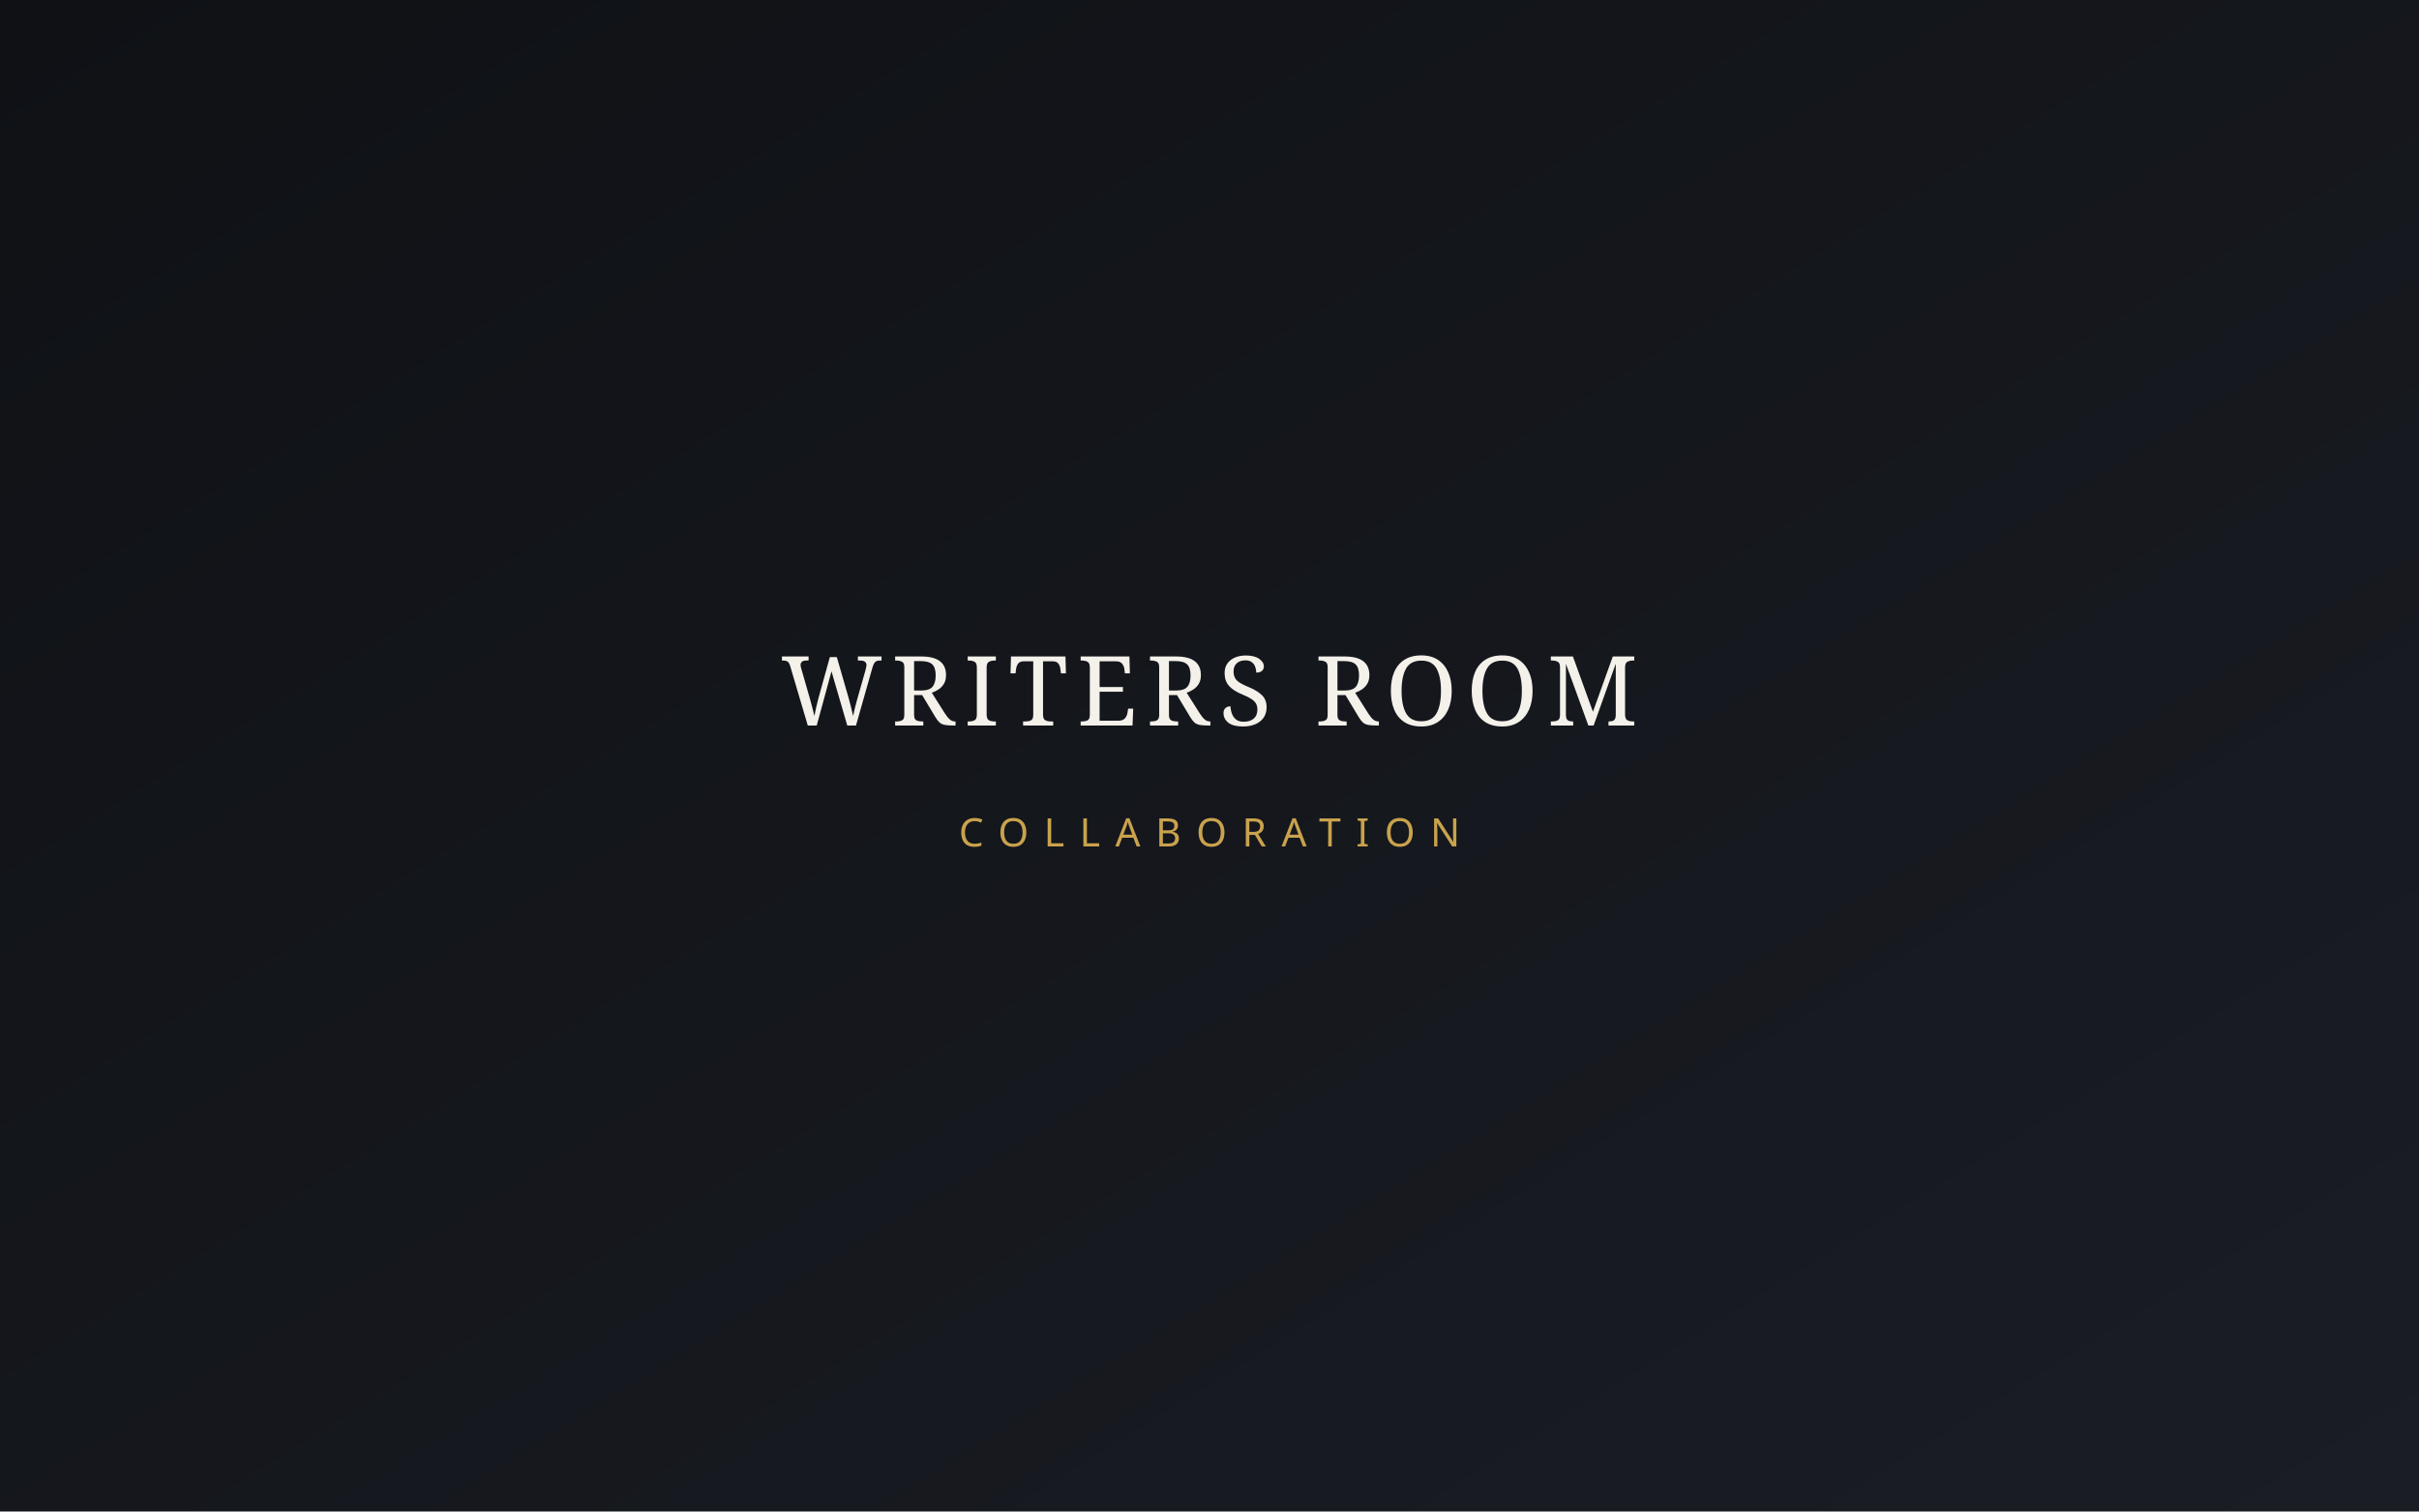
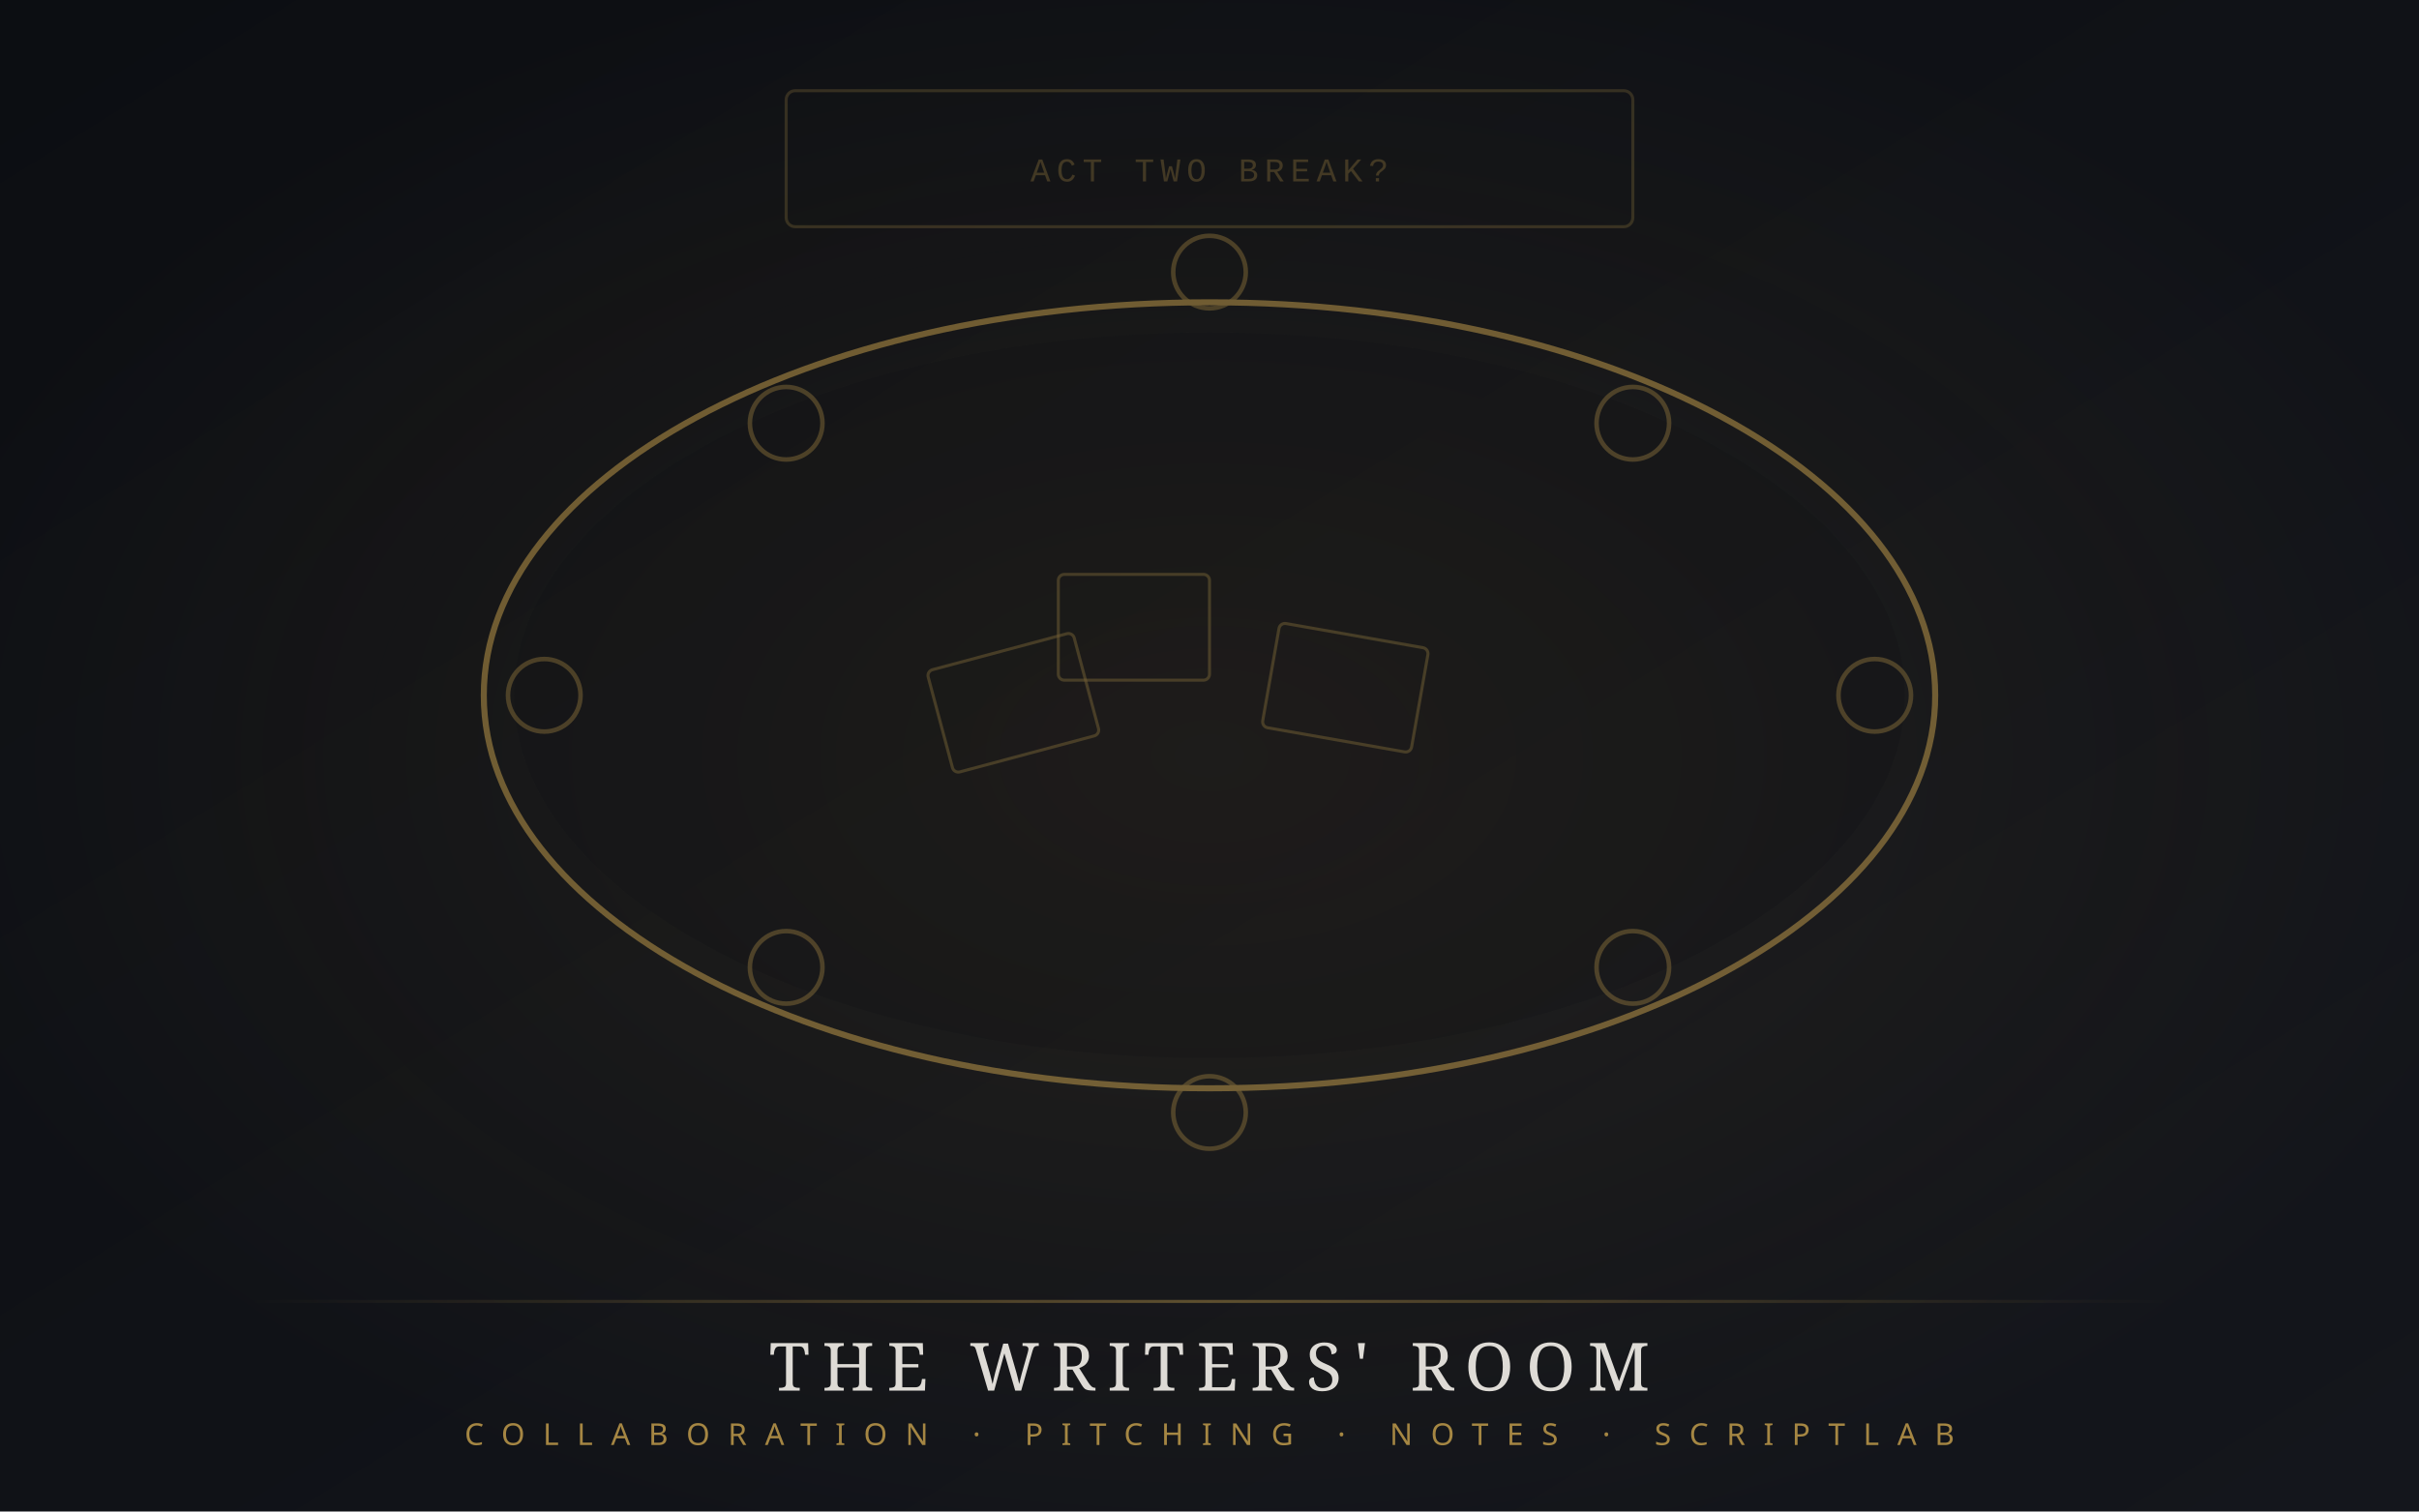
<svg xmlns="http://www.w3.org/2000/svg" width="800" height="500" viewBox="0 0 800 500">
  <defs>
    <linearGradient id="bg" x1="0%" y1="0%" x2="100%" y2="100%">
-       <stop offset="0%" stop-color="#0f1115" />
-       <stop offset="100%" stop-color="#1a1d24" />
+       <stop offset="0%" stop-color="#0c0e12" />
+       <stop offset="100%" stop-color="#14161c" />
+     </linearGradient>
+     <radialGradient id="glow" cx="50%" cy="50%" r="55%">
+       <stop offset="0%" stop-color="#c9a24d" stop-opacity="0.1" />
+       <stop offset="100%" stop-color="#c9a24d" stop-opacity="0" />
+     </radialGradient>
+     <linearGradient id="gold" x1="0%" y1="0%" x2="100%" y2="0%">
+       <stop offset="0%" stop-color="#c9a24d" stop-opacity="0" />
+       <stop offset="50%" stop-color="#c9a24d" />
+       <stop offset="100%" stop-color="#c9a24d" stop-opacity="0" />
    </linearGradient>
  </defs>
  <rect width="800" height="500" fill="url(#bg)" />
-   <text x="400" y="240" font-family="Georgia, serif" font-size="32" fill="#f4f1ea" text-anchor="middle" letter-spacing="3">WRITERS ROOM</text>
-   <text x="400" y="280" font-family="system-ui" font-size="13" fill="#c9a24d" text-anchor="middle" letter-spacing="5">COLLABORATION</text>
+   <rect width="800" height="500" fill="url(#glow)" />
+   <g opacity="0.5">
+     <ellipse cx="400" cy="230" rx="240" ry="130" fill="none" stroke="#c9a24d" stroke-width="2" />
+     <ellipse cx="400" cy="230" rx="230" ry="120" fill="#0d0f13" opacity="0.5" />
+     <rect x="350" y="190" width="50" height="35" rx="2" fill="none" stroke="#c9a24d" stroke-width="1" opacity="0.5" />
+     <rect x="310" y="215" width="50" height="35" rx="2" fill="none" stroke="#c9a24d" stroke-width="1" opacity="0.5" transform="rotate(-15,335,232)" />
+     <rect x="420" y="210" width="50" height="35" rx="2" fill="none" stroke="#c9a24d" stroke-width="1" opacity="0.5" transform="rotate(10,445,227)" />
+     <circle cx="400" cy="90" r="12" fill="none" stroke="#c9a24d" stroke-width="1.5" opacity="0.6" />
+     <circle cx="260" cy="140" r="12" fill="none" stroke="#c9a24d" stroke-width="1.5" opacity="0.6" />
+     <circle cx="180" cy="230" r="12" fill="none" stroke="#c9a24d" stroke-width="1.5" opacity="0.6" />
+     <circle cx="260" cy="320" r="12" fill="none" stroke="#c9a24d" stroke-width="1.5" opacity="0.6" />
+     <circle cx="400" cy="368" r="12" fill="none" stroke="#c9a24d" stroke-width="1.5" opacity="0.6" />
+     <circle cx="540" cy="320" r="12" fill="none" stroke="#c9a24d" stroke-width="1.5" opacity="0.6" />
+     <circle cx="620" cy="230" r="12" fill="none" stroke="#c9a24d" stroke-width="1.5" opacity="0.6" />
+     <circle cx="540" cy="140" r="12" fill="none" stroke="#c9a24d" stroke-width="1.5" opacity="0.6" />
+     <rect x="260" y="30" width="280" height="45" rx="3" fill="none" stroke="#c9a24d" stroke-width="1" opacity="0.4" />
+     <text x="400" y="60" text-anchor="middle" font-family="'Courier New',monospace" font-size="11" fill="#c9a24d" opacity="0.5" letter-spacing="2">ACT TWO BREAK?</text>
+   </g>
+   <rect x="80" y="430" width="640" height="1" fill="url(#gold)" opacity="0.4" />
+   <text x="400" y="460" text-anchor="middle" font-family="Georgia,serif" font-size="22" fill="#f4f1ea" letter-spacing="4" opacity="0.9">THE WRITERS' ROOM</text>
+   <text x="400" y="478" text-anchor="middle" font-family="system-ui,sans-serif" font-size="10" fill="#c9a24d" letter-spacing="6" opacity="0.8">COLLABORATION · PITCHING · NOTES · SCRIPTLAB</text>
</svg>
